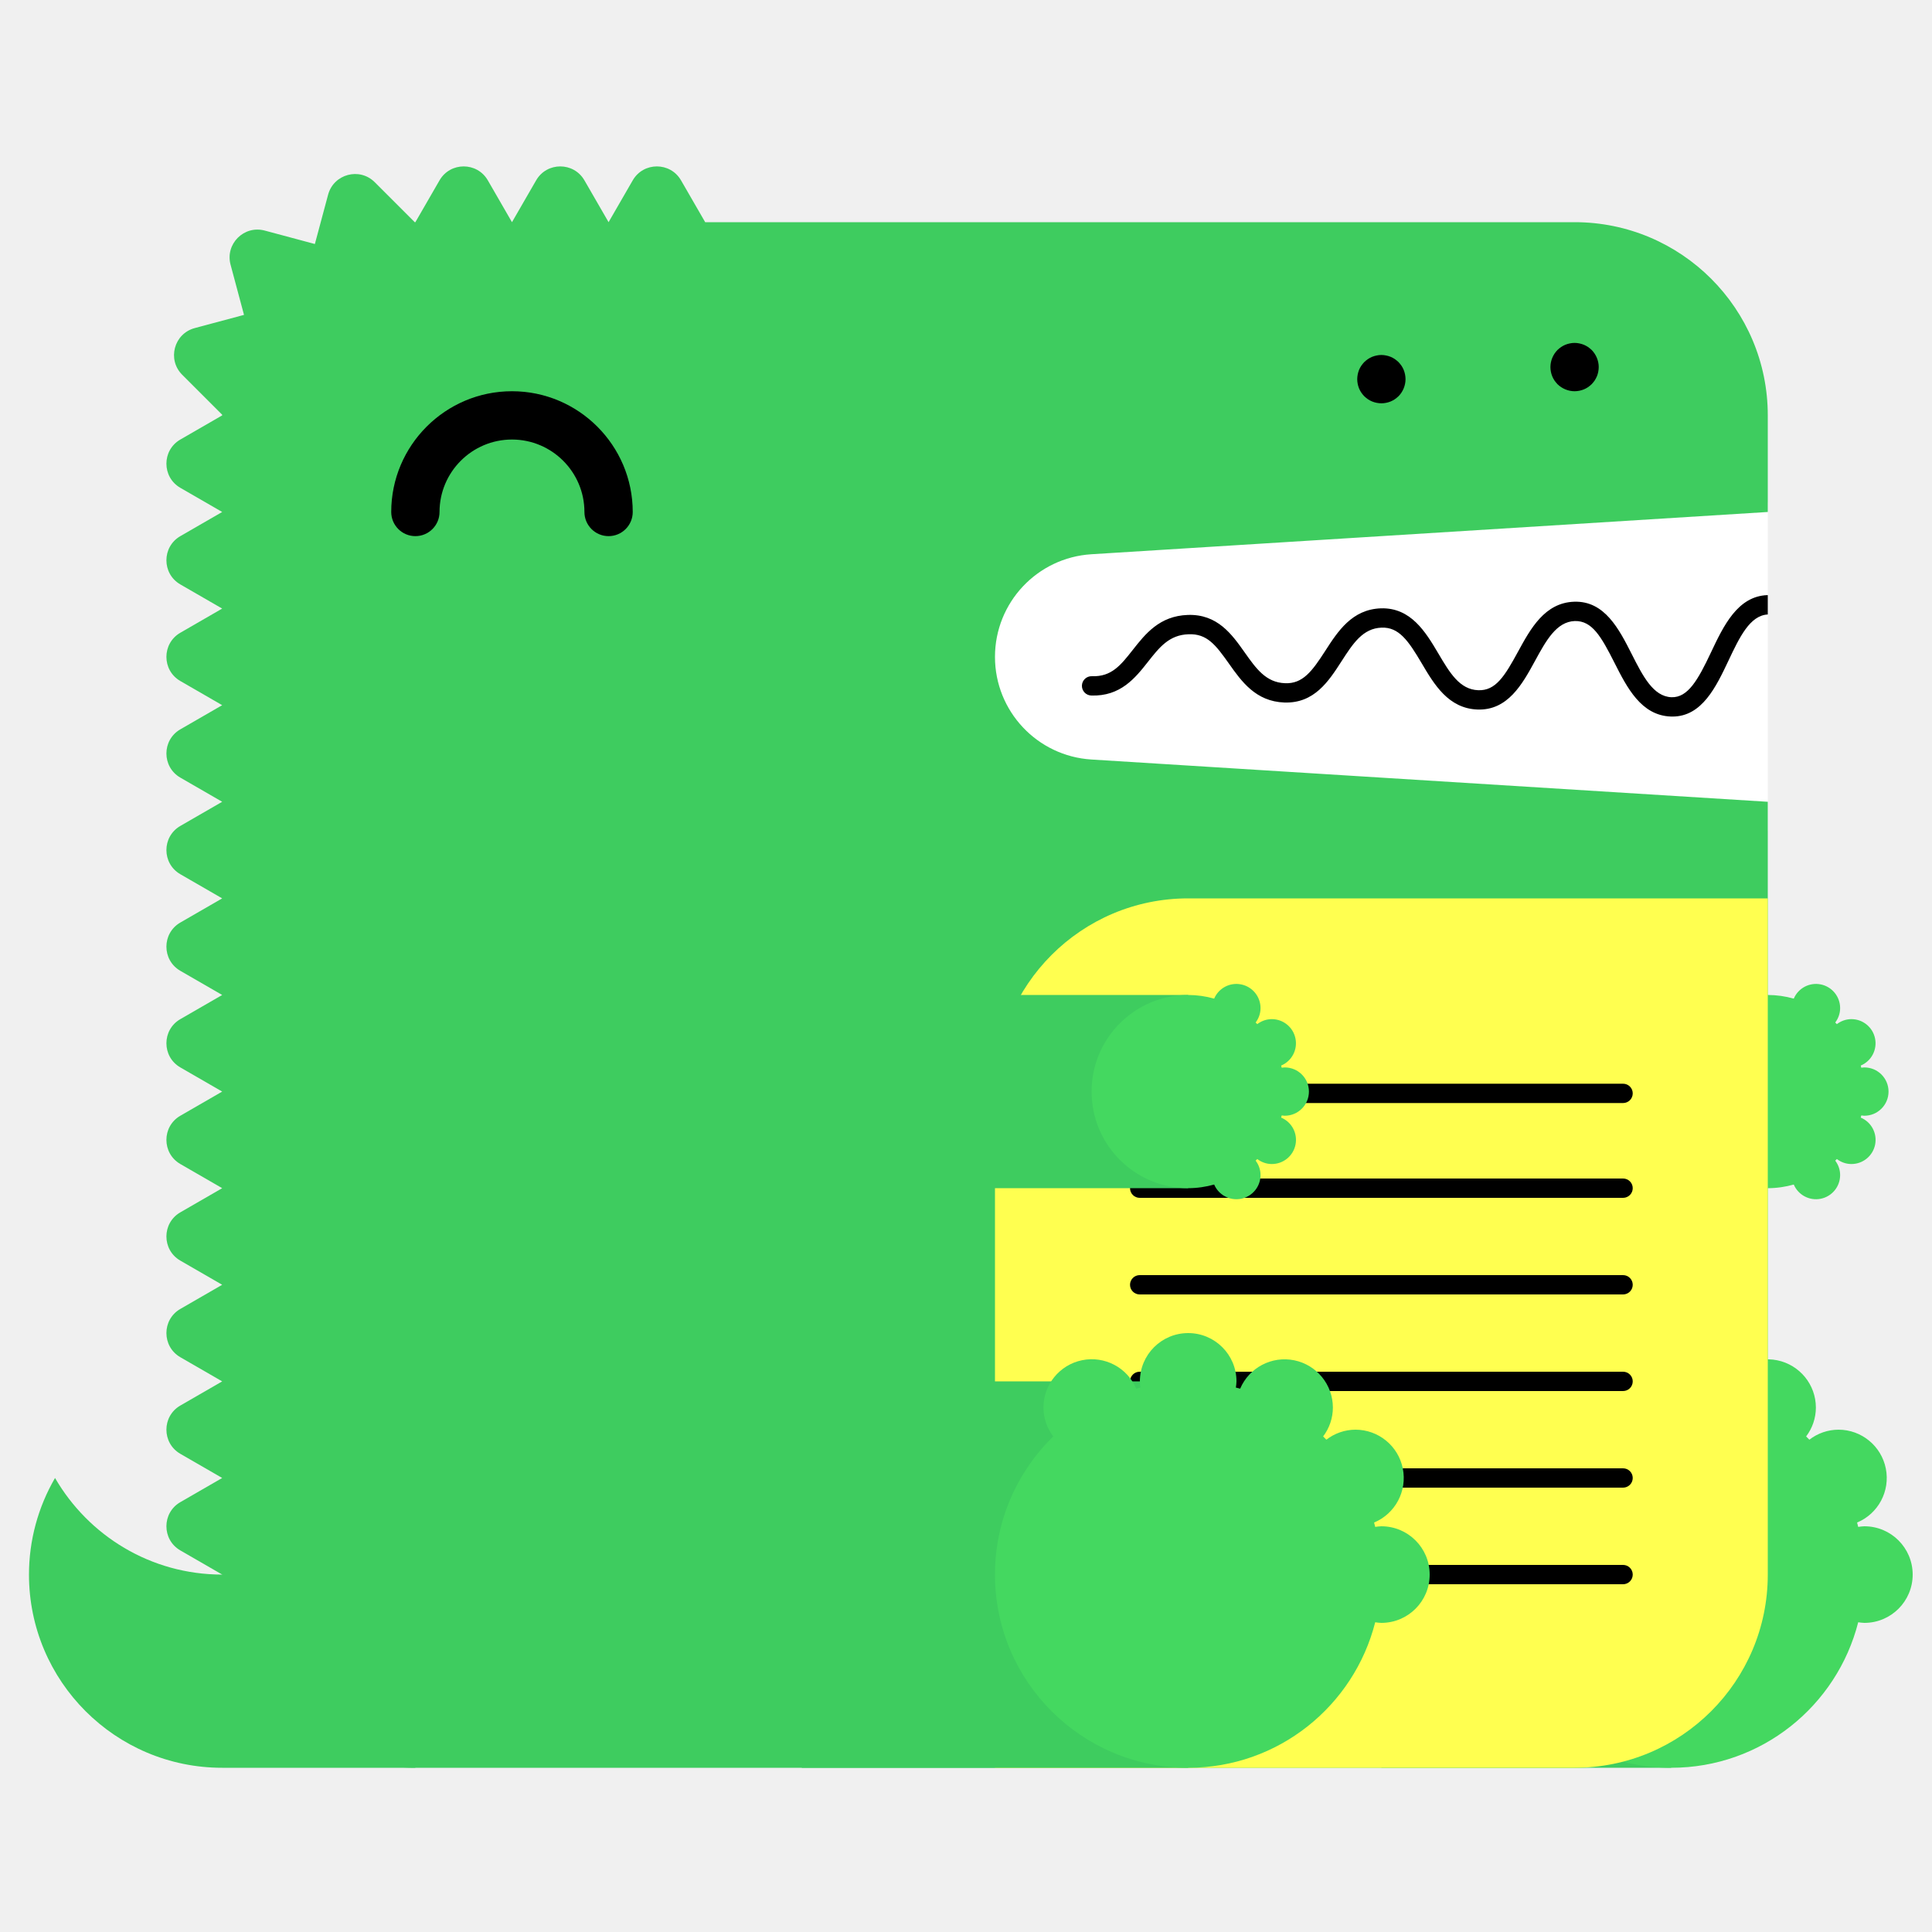
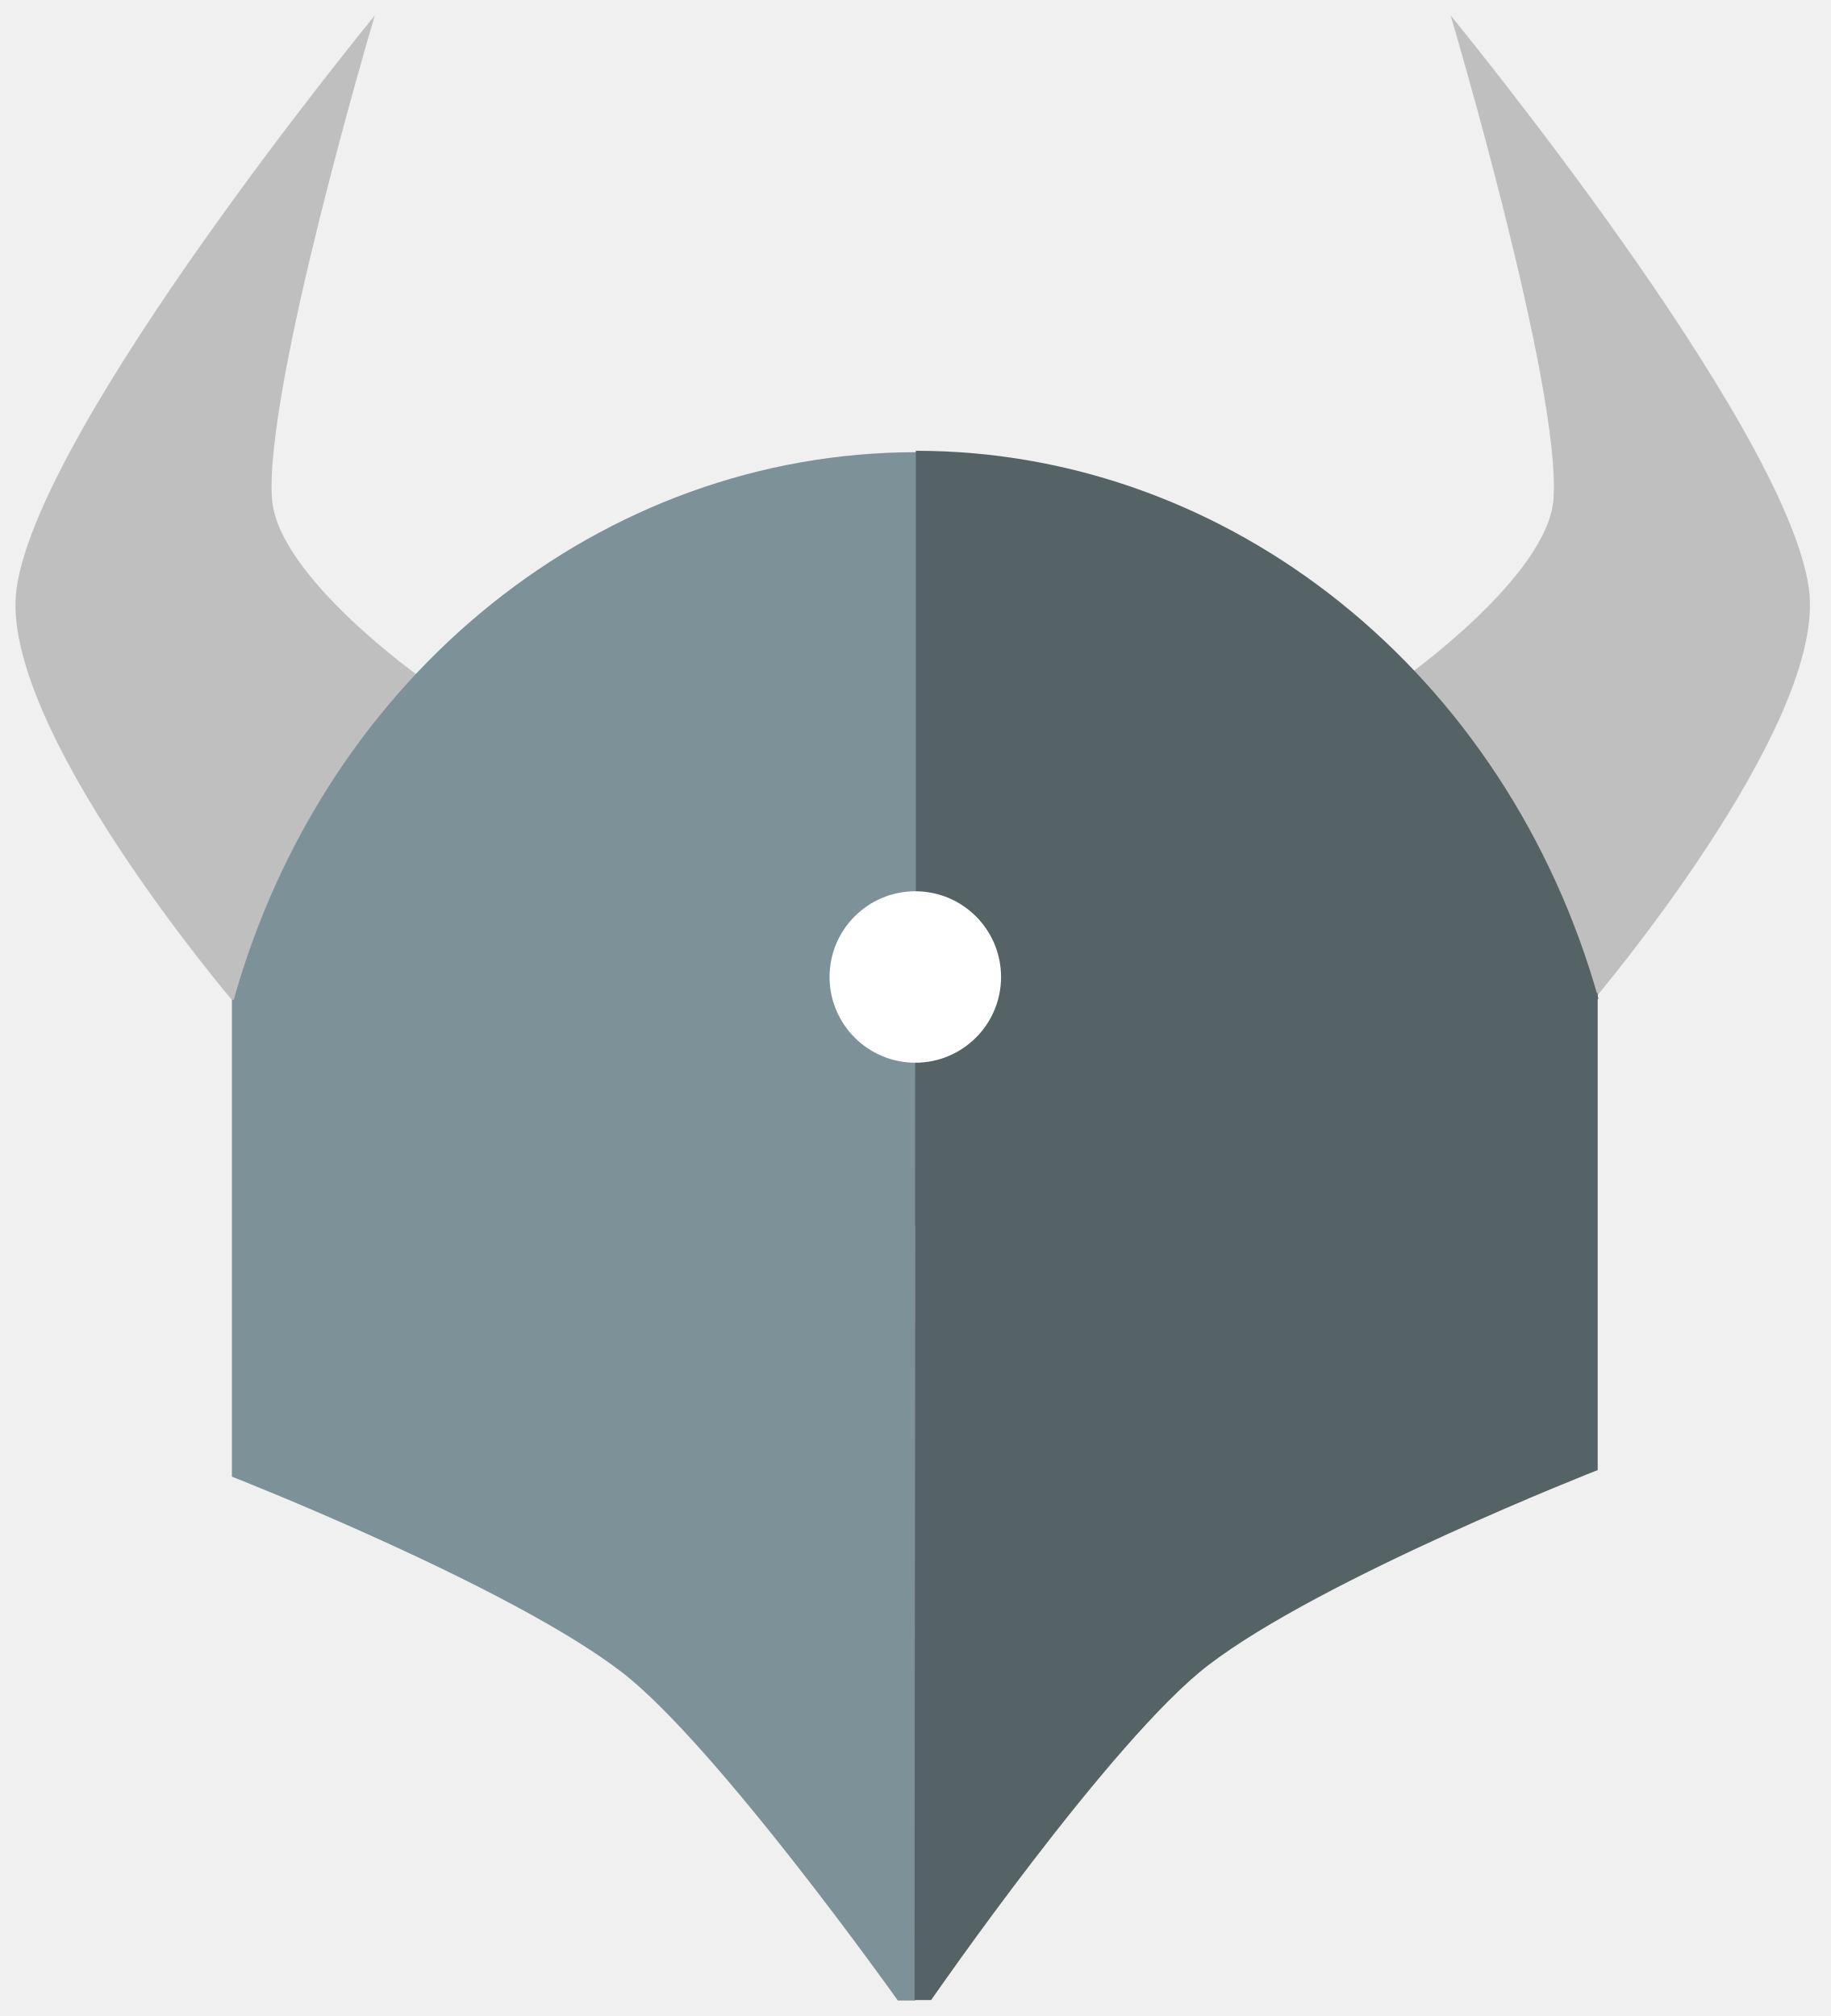
- <svg xmlns="http://www.w3.org/2000/svg" width="200" height="200" viewBox="0 0 200 200">
-   <g fill="none" fill-rule="evenodd">
-     <path fill="#FFF" d="M99 52h84v34H99z" />
-     <path d="M23 163c-7.398 0-13.843-4.027-17.303-10A19.886 19.886 0 0 0 3 163c0 11.046 8.954 20 20 20h20v-20H23z" fill="#3ECC5F" />
-     <path d="M112.98 57.376L183 53V43c0-11.046-8.954-20-20-20H73l-2.5-4.33c-1.112-1.925-3.889-1.925-5 0L63 23l-2.5-4.33c-1.111-1.925-3.889-1.925-5 0L53 23l-2.5-4.33c-1.111-1.925-3.889-1.925-5 0L43 23c-.022 0-.042.003-.065.003l-4.142-4.141c-1.57-1.571-4.252-.853-4.828 1.294l-1.369 5.104-5.192-1.392c-2.148-.575-4.111 1.389-3.535 3.536l1.39 5.193-5.102 1.367c-2.148.576-2.867 3.259-1.296 4.83l4.142 4.142c0 .021-.003.042-.003.064l-4.33 2.5c-1.925 1.111-1.925 3.889 0 5L23 53l-4.33 2.5c-1.925 1.111-1.925 3.889 0 5L23 63l-4.33 2.5c-1.925 1.111-1.925 3.889 0 5L23 73l-4.33 2.5c-1.925 1.111-1.925 3.889 0 5L23 83l-4.33 2.5c-1.925 1.111-1.925 3.889 0 5L23 93l-4.33 2.5c-1.925 1.111-1.925 3.889 0 5L23 103l-4.33 2.5c-1.925 1.111-1.925 3.889 0 5L23 113l-4.33 2.5c-1.925 1.111-1.925 3.889 0 5L23 123l-4.33 2.5c-1.925 1.111-1.925 3.889 0 5L23 133l-4.33 2.5c-1.925 1.111-1.925 3.889 0 5L23 143l-4.33 2.5c-1.925 1.111-1.925 3.889 0 5L23 153l-4.33 2.5c-1.925 1.111-1.925 3.889 0 5L23 163c0 11.046 8.954 20 20 20h120c11.046 0 20-8.954 20-20V83l-70.02-4.376A10.645 10.645 0 0 1 103 68c0-5.621 4.37-10.273 9.98-10.624" fill="#3ECC5F" />
-     <path fill="#3ECC5F" d="M143 183h30v-40h-30z" />
-     <path d="M193 158c-.219 0-.428.037-.639.064-.038-.15-.074-.301-.116-.451A5 5 0 0 0 190.32 148a4.96 4.96 0 0 0-3.016 1.036 26.531 26.531 0 0 0-.335-.336 4.955 4.955 0 0 0 1.011-2.987 5 5 0 0 0-9.599-1.959c-.148-.042-.297-.077-.445-.115.027-.211.064-.42.064-.639a5 5 0 0 0-5-5 5 5 0 0 0-5 5c0 .219.037.428.064.639-.148.038-.297.073-.445.115a4.998 4.998 0 0 0-9.599 1.959c0 1.125.384 2.151 1.011 2.987-3.717 3.632-6.031 8.693-6.031 14.3 0 11.046 8.954 20 20 20 9.339 0 17.16-6.41 19.361-15.064.211.027.42.064.639.064a5 5 0 0 0 5-5 5 5 0 0 0-5-5" fill="#44D860" />
-     <path fill="#3ECC5F" d="M153 123h30v-20h-30z" />
-     <path d="M193 115.5a2.5 2.5 0 1 0 0-5c-.109 0-.214.019-.319.032-.02-.075-.037-.15-.058-.225a2.501 2.501 0 0 0-.963-4.807c-.569 0-1.088.197-1.508.518a6.653 6.653 0 0 0-.168-.168c.314-.417.506-.931.506-1.494a2.5 2.5 0 0 0-4.8-.979A9.987 9.987 0 0 0 183 103c-5.522 0-10 4.478-10 10s4.478 10 10 10c.934 0 1.833-.138 2.69-.377a2.5 2.5 0 0 0 4.8-.979c0-.563-.192-1.077-.506-1.494.057-.055.113-.111.168-.168.42.321.939.518 1.508.518a2.5 2.5 0 0 0 .963-4.807c.021-.074.038-.15.058-.225.105.013.21.032.319.032" fill="#44D860" />
-     <path d="M63 55.5a2.5 2.5 0 0 1-2.5-2.5c0-4.136-3.364-7.5-7.5-7.5s-7.5 3.364-7.5 7.5a2.5 2.5 0 1 1-5 0c0-6.893 5.607-12.5 12.5-12.5S65.5 46.107 65.5 53a2.5 2.5 0 0 1-2.5 2.5" fill="#000" />
-     <path d="M103 183h60c11.046 0 20-8.954 20-20V93h-60c-11.046 0-20 8.954-20 20v70z" fill="#FFFF50" />
-     <path d="M168.02 124h-50.04a1 1 0 1 1 0-2h50.04a1 1 0 1 1 0 2m0 20h-50.04a1 1 0 1 1 0-2h50.04a1 1 0 1 1 0 2m0 20h-50.04a1 1 0 1 1 0-2h50.04a1 1 0 1 1 0 2m0-49.814h-50.04a1 1 0 1 1 0-2h50.04a1 1 0 1 1 0 2m0 19.814h-50.04a1 1 0 1 1 0-2h50.04a1 1 0 1 1 0 2m0 20h-50.04a1 1 0 1 1 0-2h50.04a1 1 0 1 1 0 2M183 61.611c-.012 0-.022-.006-.034-.005-3.09.105-4.552 3.196-5.842 5.923-1.346 2.85-2.387 4.703-4.093 4.647-1.889-.068-2.969-2.202-4.113-4.46-1.314-2.594-2.814-5.536-5.963-5.426-3.046.104-4.513 2.794-5.807 5.167-1.377 2.528-2.314 4.065-4.121 3.994-1.927-.07-2.951-1.805-4.136-3.813-1.321-2.236-2.848-4.75-5.936-4.664-2.994.103-4.465 2.385-5.763 4.4-1.373 2.13-2.335 3.428-4.165 3.351-1.973-.07-2.992-1.51-4.171-3.177-1.324-1.873-2.816-3.993-5.895-3.89-2.928.1-4.399 1.97-5.696 3.618-1.232 1.564-2.194 2.802-4.229 2.724a1 1 0 0 0-.072 2c3.017.101 4.545-1.8 5.872-3.487 1.177-1.496 2.193-2.787 4.193-2.855 1.926-.082 2.829 1.115 4.195 3.045 1.297 1.834 2.769 3.914 5.731 4.021 3.103.104 4.596-2.215 5.918-4.267 1.182-1.834 2.202-3.417 4.15-3.484 1.793-.067 2.769 1.35 4.145 3.681 1.297 2.197 2.766 4.686 5.787 4.796 3.125.108 4.634-2.62 5.949-5.035 1.139-2.088 2.214-4.06 4.119-4.126 1.793-.042 2.728 1.595 4.111 4.33 1.292 2.553 2.757 5.445 5.825 5.556l.169.003c3.064 0 4.518-3.075 5.805-5.794 1.139-2.41 2.217-4.68 4.067-4.773v-2z" fill="#000" />
-     <path fill="#3ECC5F" d="M83 183h40v-40H83z" />
-     <path d="M143 158c-.219 0-.428.037-.639.064-.038-.15-.074-.301-.116-.451A5 5 0 0 0 140.32 148a4.96 4.96 0 0 0-3.016 1.036 26.531 26.531 0 0 0-.335-.336 4.955 4.955 0 0 0 1.011-2.987 5 5 0 0 0-9.599-1.959c-.148-.042-.297-.077-.445-.115.027-.211.064-.42.064-.639a5 5 0 0 0-5-5 5 5 0 0 0-5 5c0 .219.037.428.064.639-.148.038-.297.073-.445.115a4.998 4.998 0 0 0-9.599 1.959c0 1.125.384 2.151 1.011 2.987-3.717 3.632-6.031 8.693-6.031 14.3 0 11.046 8.954 20 20 20 9.339 0 17.16-6.41 19.361-15.064.211.027.42.064.639.064a5 5 0 0 0 5-5 5 5 0 0 0-5-5" fill="#44D860" />
-     <path fill="#3ECC5F" d="M83 123h40v-20H83z" />
-     <path d="M133 115.5a2.5 2.5 0 1 0 0-5c-.109 0-.214.019-.319.032-.02-.075-.037-.15-.058-.225a2.501 2.501 0 0 0-.963-4.807c-.569 0-1.088.197-1.508.518a6.653 6.653 0 0 0-.168-.168c.314-.417.506-.931.506-1.494a2.5 2.5 0 0 0-4.8-.979A9.987 9.987 0 0 0 123 103c-5.522 0-10 4.478-10 10s4.478 10 10 10c.934 0 1.833-.138 2.69-.377a2.5 2.5 0 0 0 4.8-.979c0-.563-.192-1.077-.506-1.494.057-.055.113-.111.168-.168.42.321.939.518 1.508.518a2.5 2.5 0 0 0 .963-4.807c.021-.074.038-.15.058-.225.105.013.21.032.319.032" fill="#44D860" />
-     <path d="M143 41.75c-.16 0-.33-.02-.49-.05a2.52 2.52 0 0 1-.47-.14c-.15-.06-.29-.14-.431-.23-.13-.09-.259-.2-.38-.31-.109-.12-.219-.24-.309-.38s-.17-.28-.231-.43a2.619 2.619 0 0 1-.189-.96c0-.16.02-.33.05-.49.03-.16.08-.31.139-.47.061-.15.141-.29.231-.43.09-.13.2-.26.309-.38.121-.11.25-.22.38-.31.141-.09.281-.17.431-.23.149-.06.31-.11.47-.14.32-.07.65-.07.98 0 .159.03.32.08.47.14.149.06.29.14.43.23.13.09.259.2.38.31.11.12.22.25.31.38.09.14.17.28.23.43.06.16.11.31.14.47.029.16.05.33.05.49 0 .66-.271 1.31-.73 1.77-.121.11-.25.22-.38.31-.14.09-.281.17-.43.23a2.565 2.565 0 0 1-.96.19m20-1.25c-.66 0-1.3-.27-1.771-.73a3.802 3.802 0 0 1-.309-.38c-.09-.14-.17-.28-.231-.43a2.619 2.619 0 0 1-.189-.96c0-.66.27-1.3.729-1.77.121-.11.25-.22.38-.31.141-.09.281-.17.431-.23.149-.06.31-.11.47-.14.32-.07.66-.07.98 0 .159.03.32.08.47.14.149.06.29.14.43.23.13.09.259.2.38.31.459.47.73 1.11.73 1.77 0 .16-.021.33-.05.49-.03.16-.08.32-.14.47-.07.15-.14.29-.23.43-.09.13-.2.26-.31.38-.121.11-.25.22-.38.31-.14.09-.281.17-.43.23a2.565 2.565 0 0 1-.96.19" fill="#000" />
-   </g>
+ <svg xmlns="http://www.w3.org/2000/svg" xmlns:xlink="http://www.w3.org/1999/xlink" viewBox="0 0 59 65" fill="#fff" fill-rule="evenodd" stroke="#000" stroke-linecap="round" stroke-linejoin="round">
+   <use xlink:href="#A" x=".5" y=".5" />
+   <symbol id="A" overflow="visible">
+     <g stroke="none" fill-rule="nonzero">
+       <path d="M11.58 0S8.008 12.018 8.268 15.592c.183 2.504 4.84 5.788 4.84 5.788s-2.535 3.008-3.512 4.703c-1.008 1.74-2.55 5.742-2.55 5.742S-.6 22.86.037 18.462C.785 13.148 11.58 0 11.58 0zm34.68 0s3.573 12.018 3.314 15.592c-.183 2.504-4.84 5.788-4.84 5.788s2.535 3.008 3.512 4.703c1.008 1.74 2.55 5.742 2.55 5.742s7.635-8.964 7.01-13.362C57.058 13.148 46.26 0 46.26 0z" fill="#bfbfbf" />
+       <path d="M29.036 14.08c-10.124 0-19.058 7.162-22.005 17.668l22.005 7.3V14.08z" fill="#7d9199" />
+       <path d="M29.02 14.034c10.125 0 19.058 7.177 22.005 17.668l-22.005 7.3z" fill="#566366" />
+       <path d="M28.975 31.733h-22V47.11s8.888 3.482 12.553 6.292C22.577 55.74 28.44 64 28.44 64H29V31.733z" fill="#7d9199" />
+       <path d="M29 31.52h22v15.378s-8.888 3.482-12.553 6.292c-3.13 2.398-8.933 10.796-8.933 10.796h-.535z" fill="#566366" />
+       <path d="M26.24 31a2.76 2.76 0 1 1 5.528 0 2.76 2.76 0 1 1-5.528 0z" />
+     </g>
+   </symbol>
</svg>
